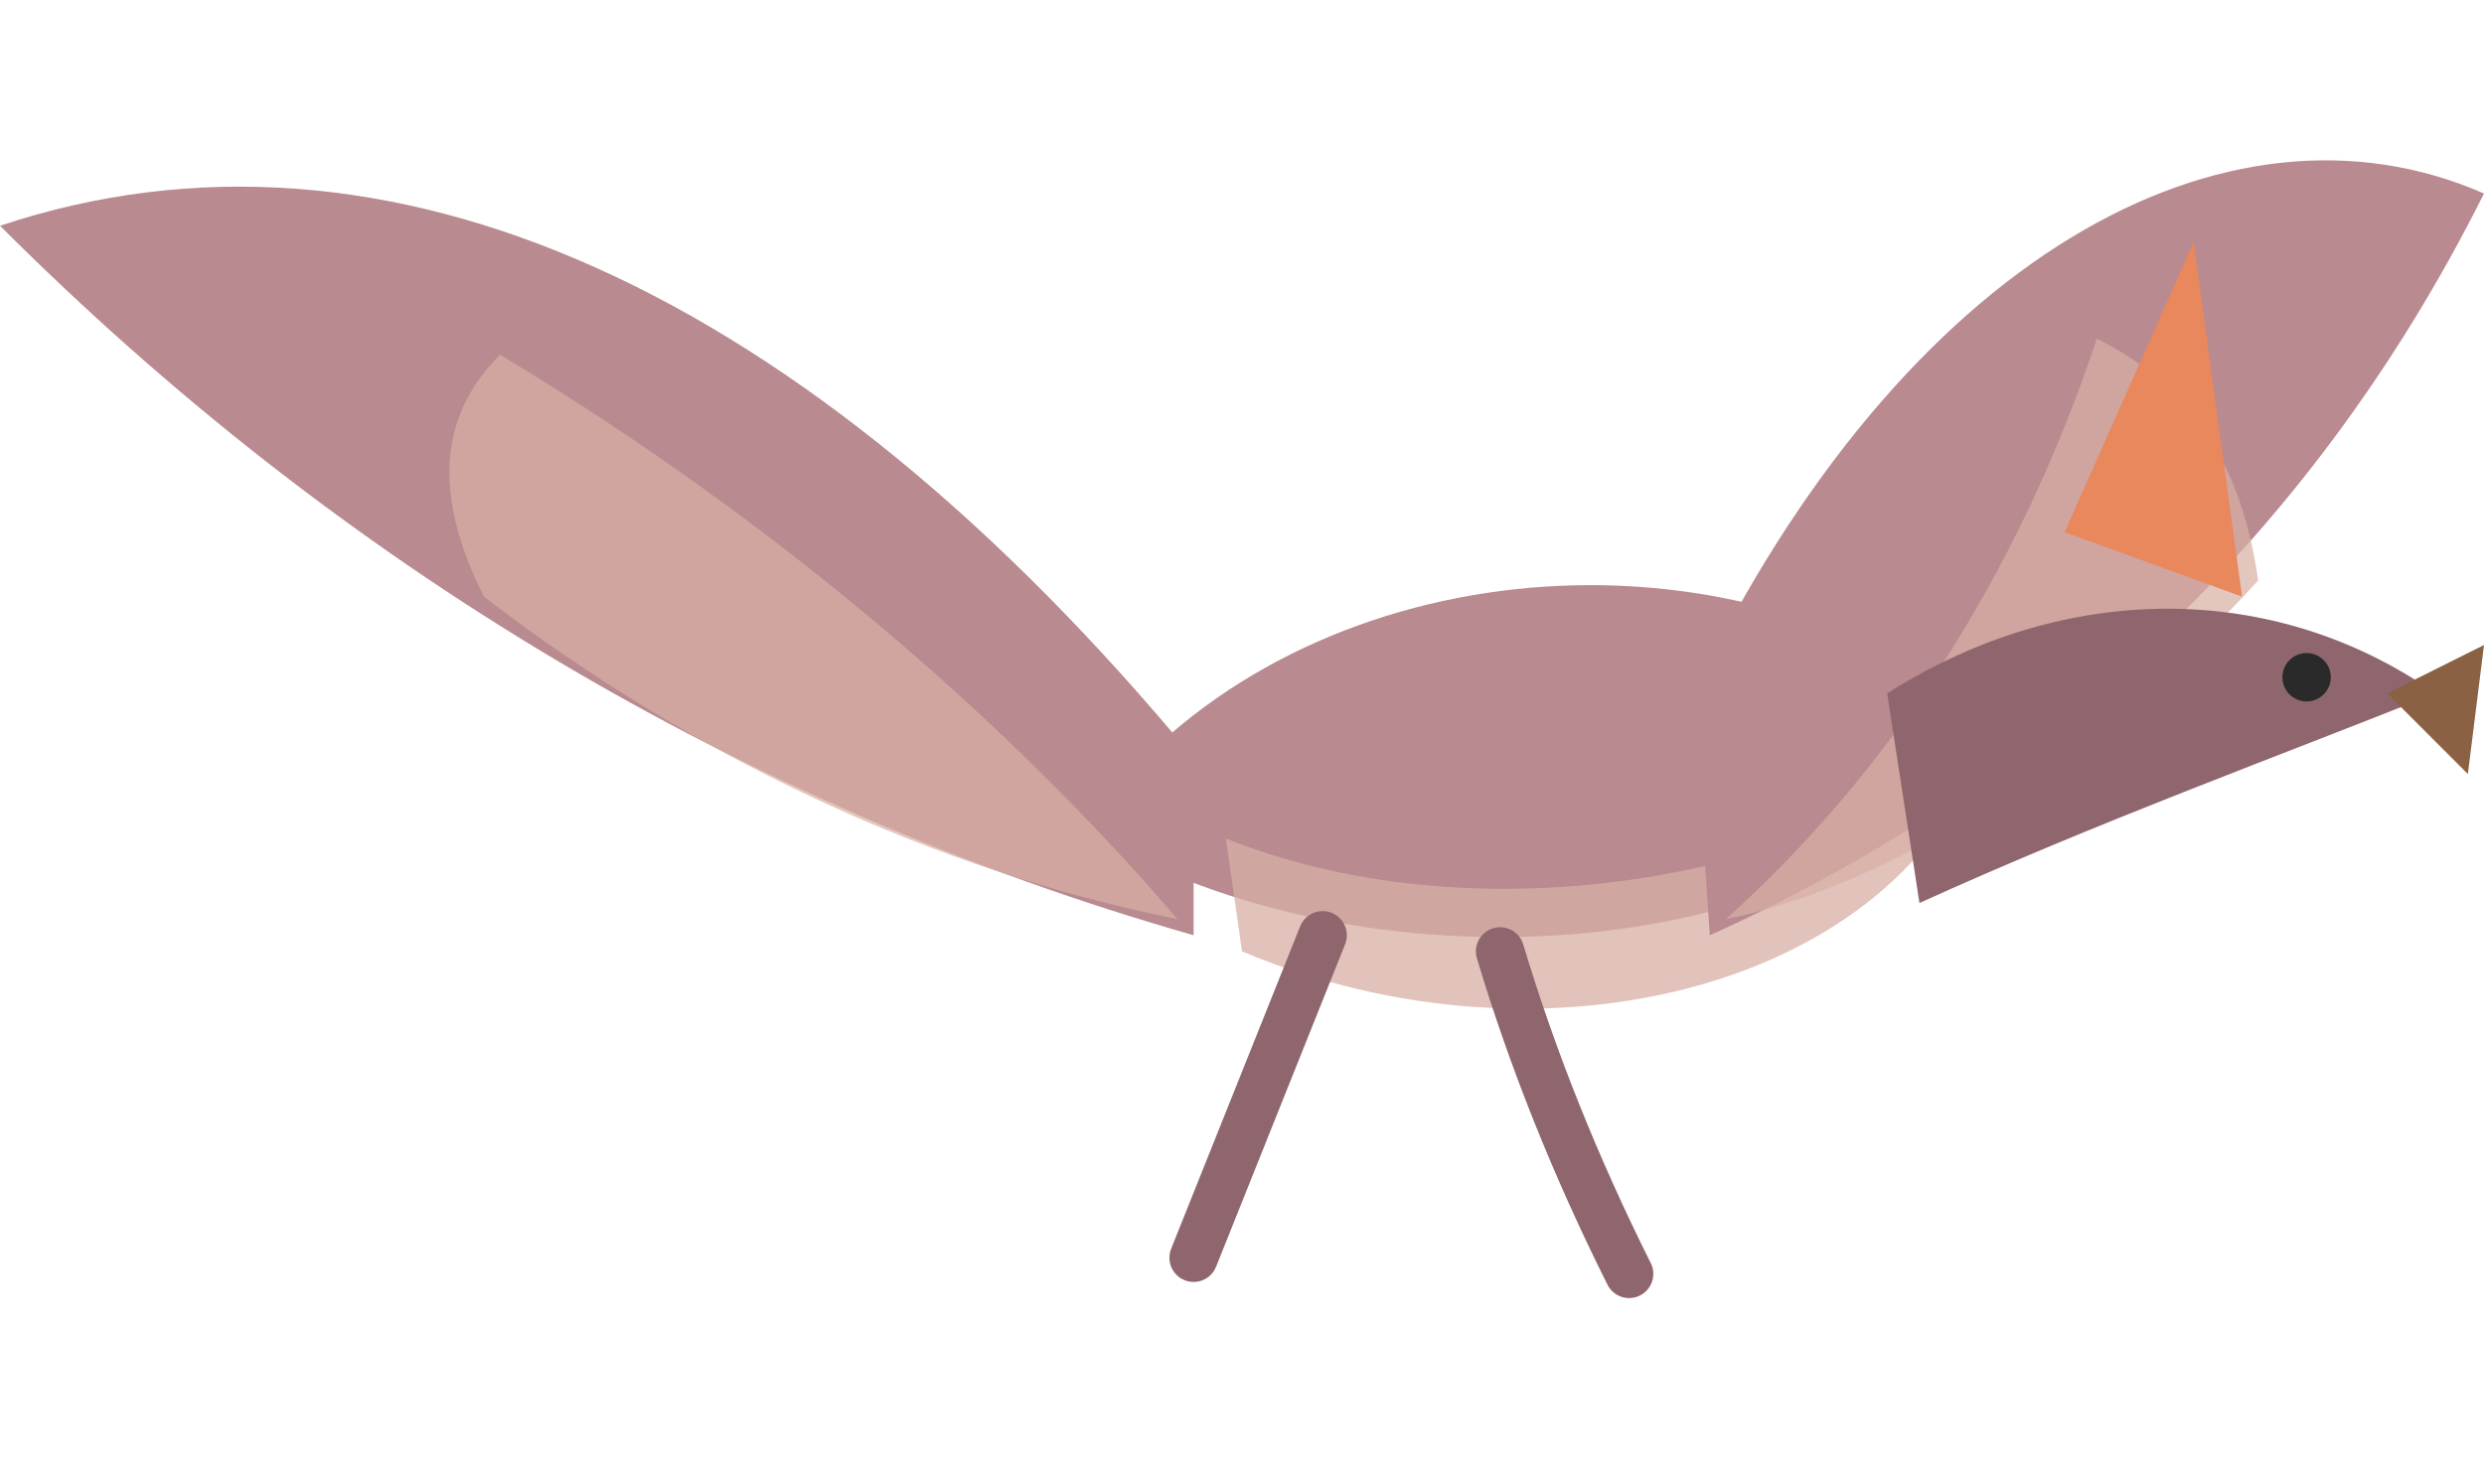
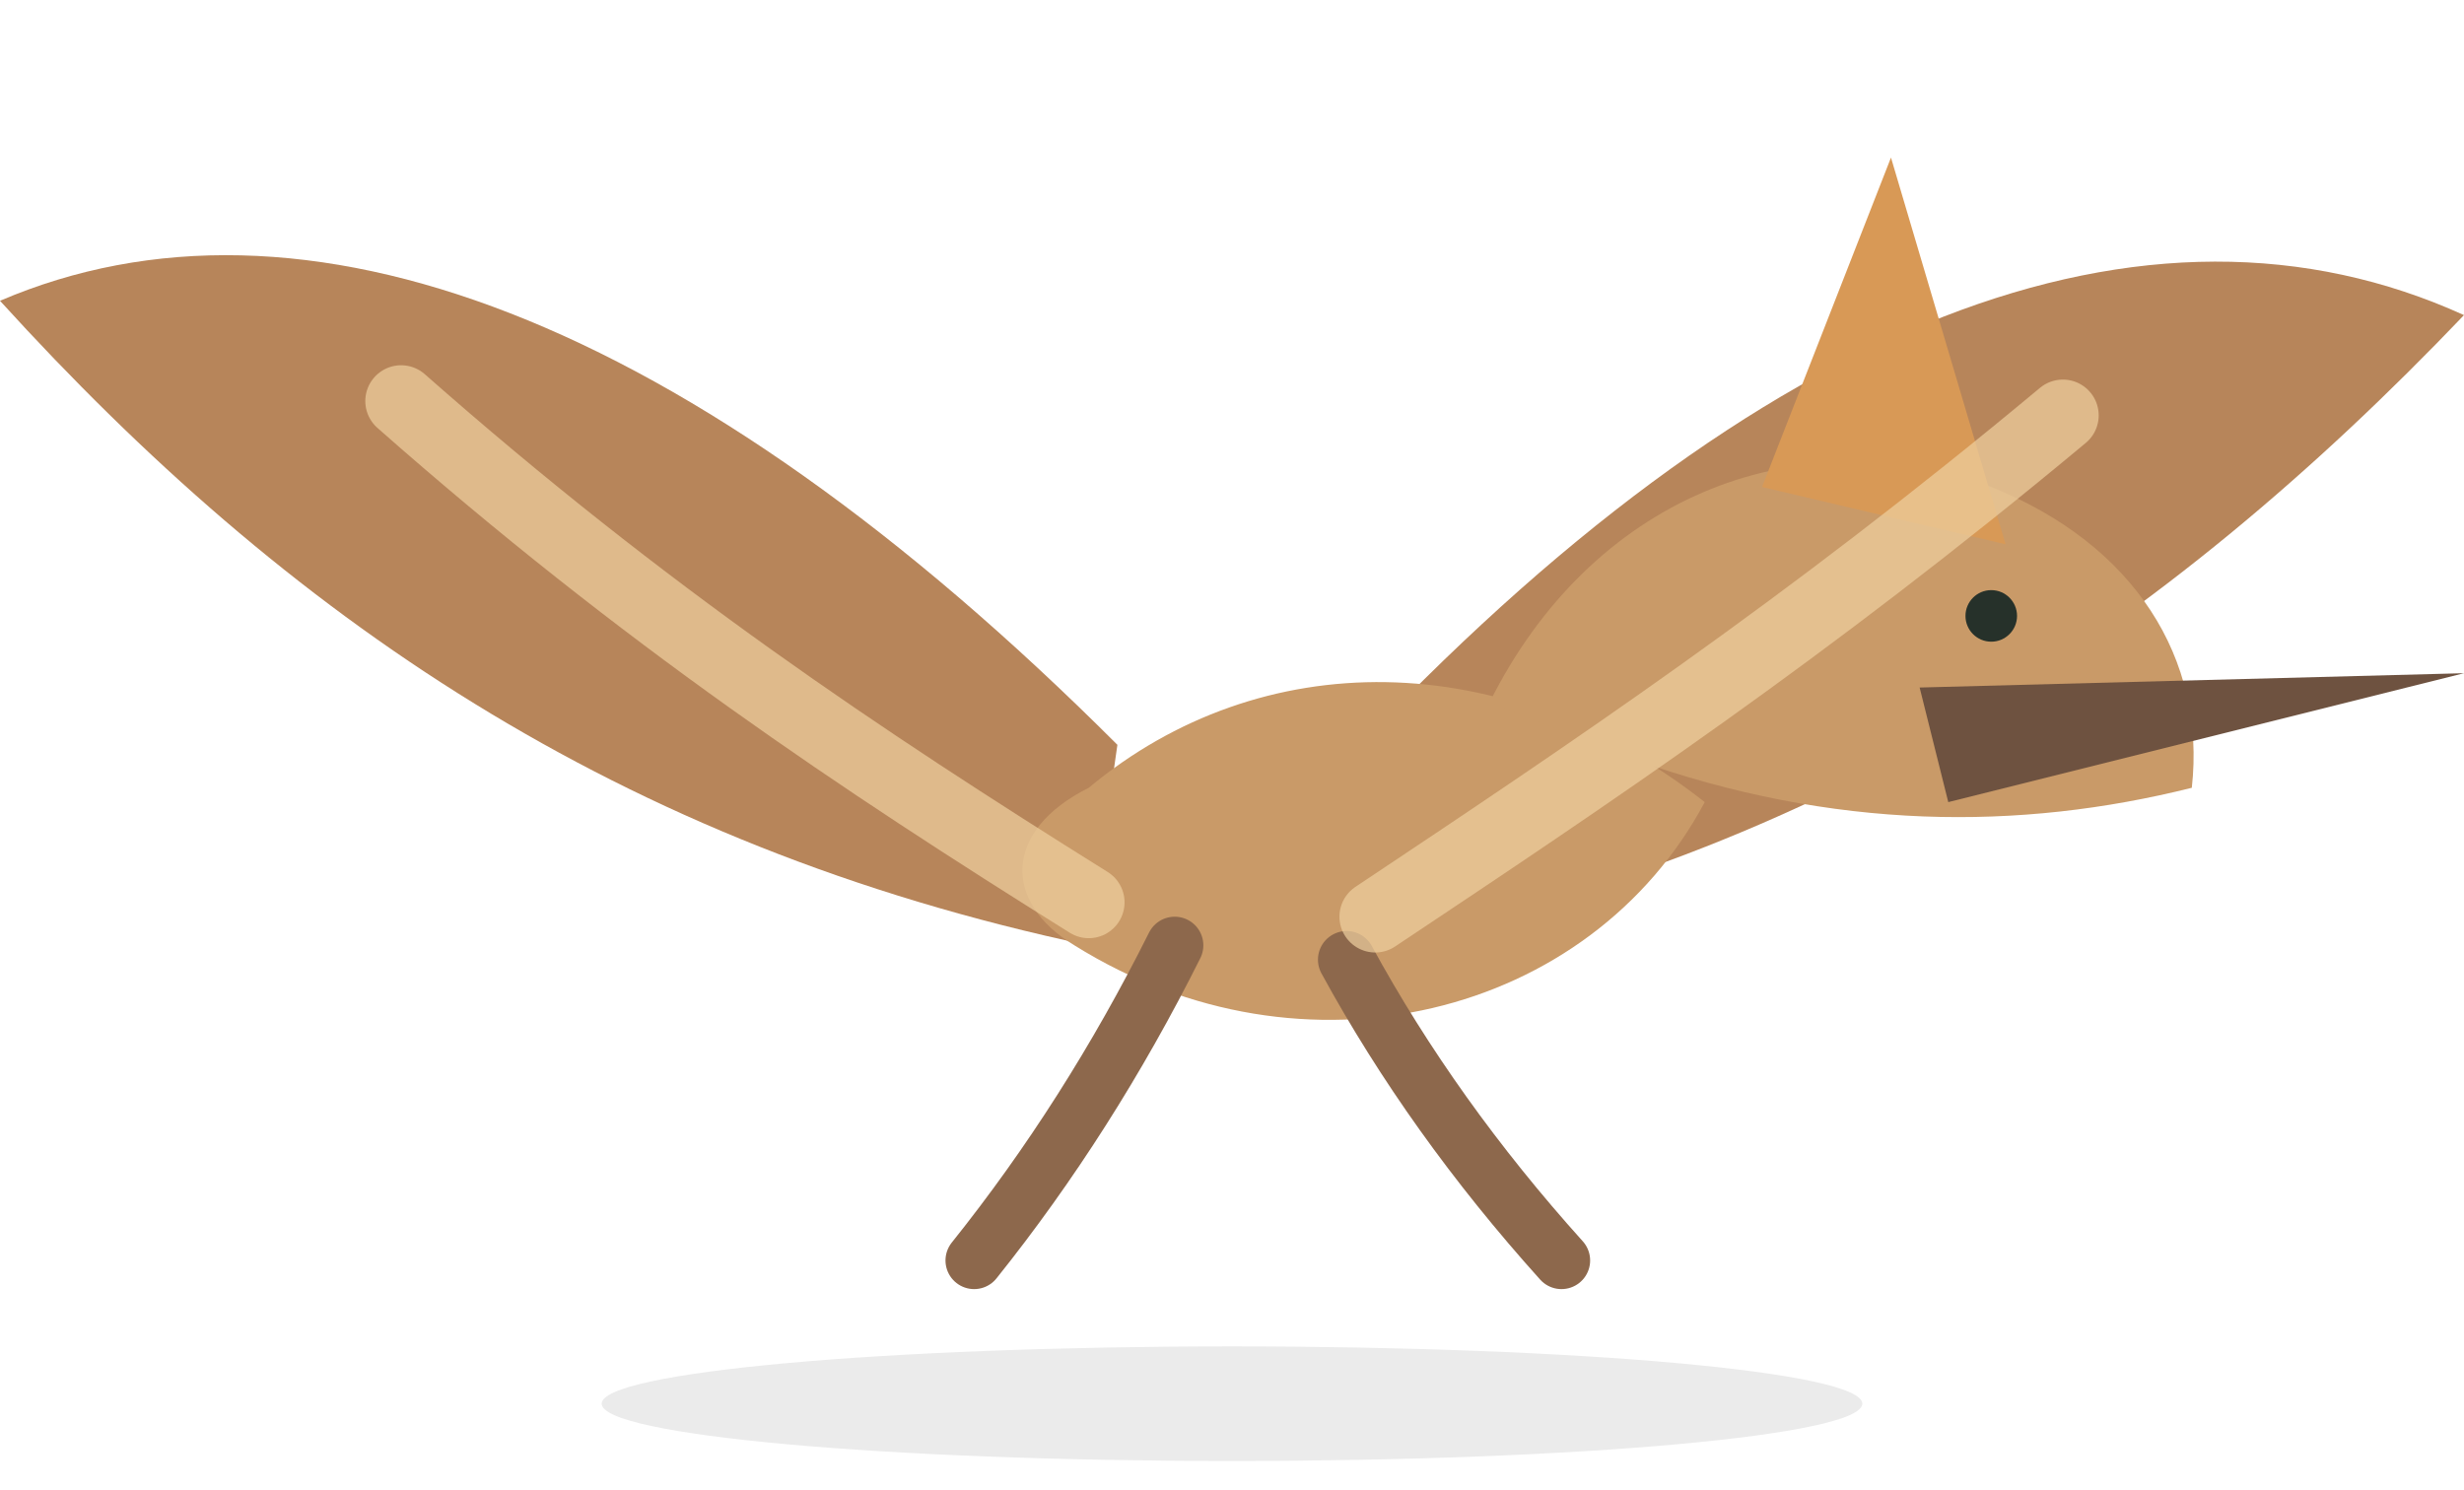
- <svg xmlns="http://www.w3.org/2000/svg" width="154" height="92" viewBox="0 0 154 92">
-   <path d="M70 48C83 34 108 32 124 45C115 59 88 62 70 53Z" fill="#b98a8f" />
-   <path d="M76 52C91 58 111 55 123 46C118 61 96 67 77 59Z" fill="#d8b0a5" opacity="0.76" />
-   <path d="M74 47C50 18 24 6 0 14C21 35 46 50 74 58Z" fill="#b98a8f" />
-   <path d="M31 22C46 31 61 43 73 57C58 54 43 47 30 37C27 31 27 26 31 22Z" fill="#d8b0a5" opacity="0.72" />
-   <path d="M105 43C118 16 138 5 154 12C143 34 126 49 106 58Z" fill="#b98a8f" />
-   <path d="M130 21C125 36 117 48 107 57C117 55 130 47 140 36C139 29 136 24 130 21Z" fill="#d8b0a5" opacity="0.72" />
-   <path d="M117 43C128 36 141 36 151 43C141 47 130 51 119 56Z" fill="#8f666d" />
-   <path d="M128 33L136 15L139 37Z" fill="#e9875d" />
-   <path d="M148 43L154 40L153 48Z" fill="#8a6142" />
-   <circle cx="143" cy="42" r="1.5" fill="#2a2a2a" />
-   <path d="M82 58Q78 68 74 78" fill="none" stroke="#8f666d" stroke-width="3" stroke-linecap="round" />
-   <path d="M93 59Q96 69 101 79" fill="none" stroke="#8f666d" stroke-width="3" stroke-linecap="round" />
+ <svg xmlns="http://www.w3.org/2000/svg" width="172" height="104" viewBox="0 0 172 104">
+   <ellipse cx="86" cy="98" rx="44" ry="4" fill="#000000" opacity="0.08" />
+   <path d="M78 52C48 22 21 12 0 21C20 43 43 59 76 66Z" fill="#b7855a" />
+   <path d="M94 53C123 22 150 12 172 22C151 44 127 60 95 66Z" fill="#b7855a" />
+   <path d="M76 55C88 45 105 45 119 56C111 71 91 76 75 66C70 63 70 58 76 55Z" fill="#c99a68" />
+   <path d="M104 49C111 35 125 29 139 34C149 38 154 46 153 55C141 58 128 58 114 53Z" fill="#c99a68" />
+   <path d="M123 34L132 11L140 38Z" fill="#d89956" />
+   <path d="M134 48L172 47L136 56Z" fill="#6e5240" />
+   <circle cx="139" cy="43" r="1.8" fill="#26312a" />
+   <path d="M82 66Q76 78 68 88" fill="none" stroke="#8d684c" stroke-width="4" stroke-linecap="round" />
+   <path d="M94 67Q100 78 109 88" fill="none" stroke="#8d684c" stroke-width="4" stroke-linecap="round" />
+   <path d="M28 28C45 43 60 53 76 63" fill="none" stroke="#efd0a0" stroke-width="5" stroke-linecap="round" opacity="0.7" />
+   <path d="M144 29C126 44 111 54 96 64" fill="none" stroke="#efd0a0" stroke-width="5" stroke-linecap="round" opacity="0.7" />
</svg>
